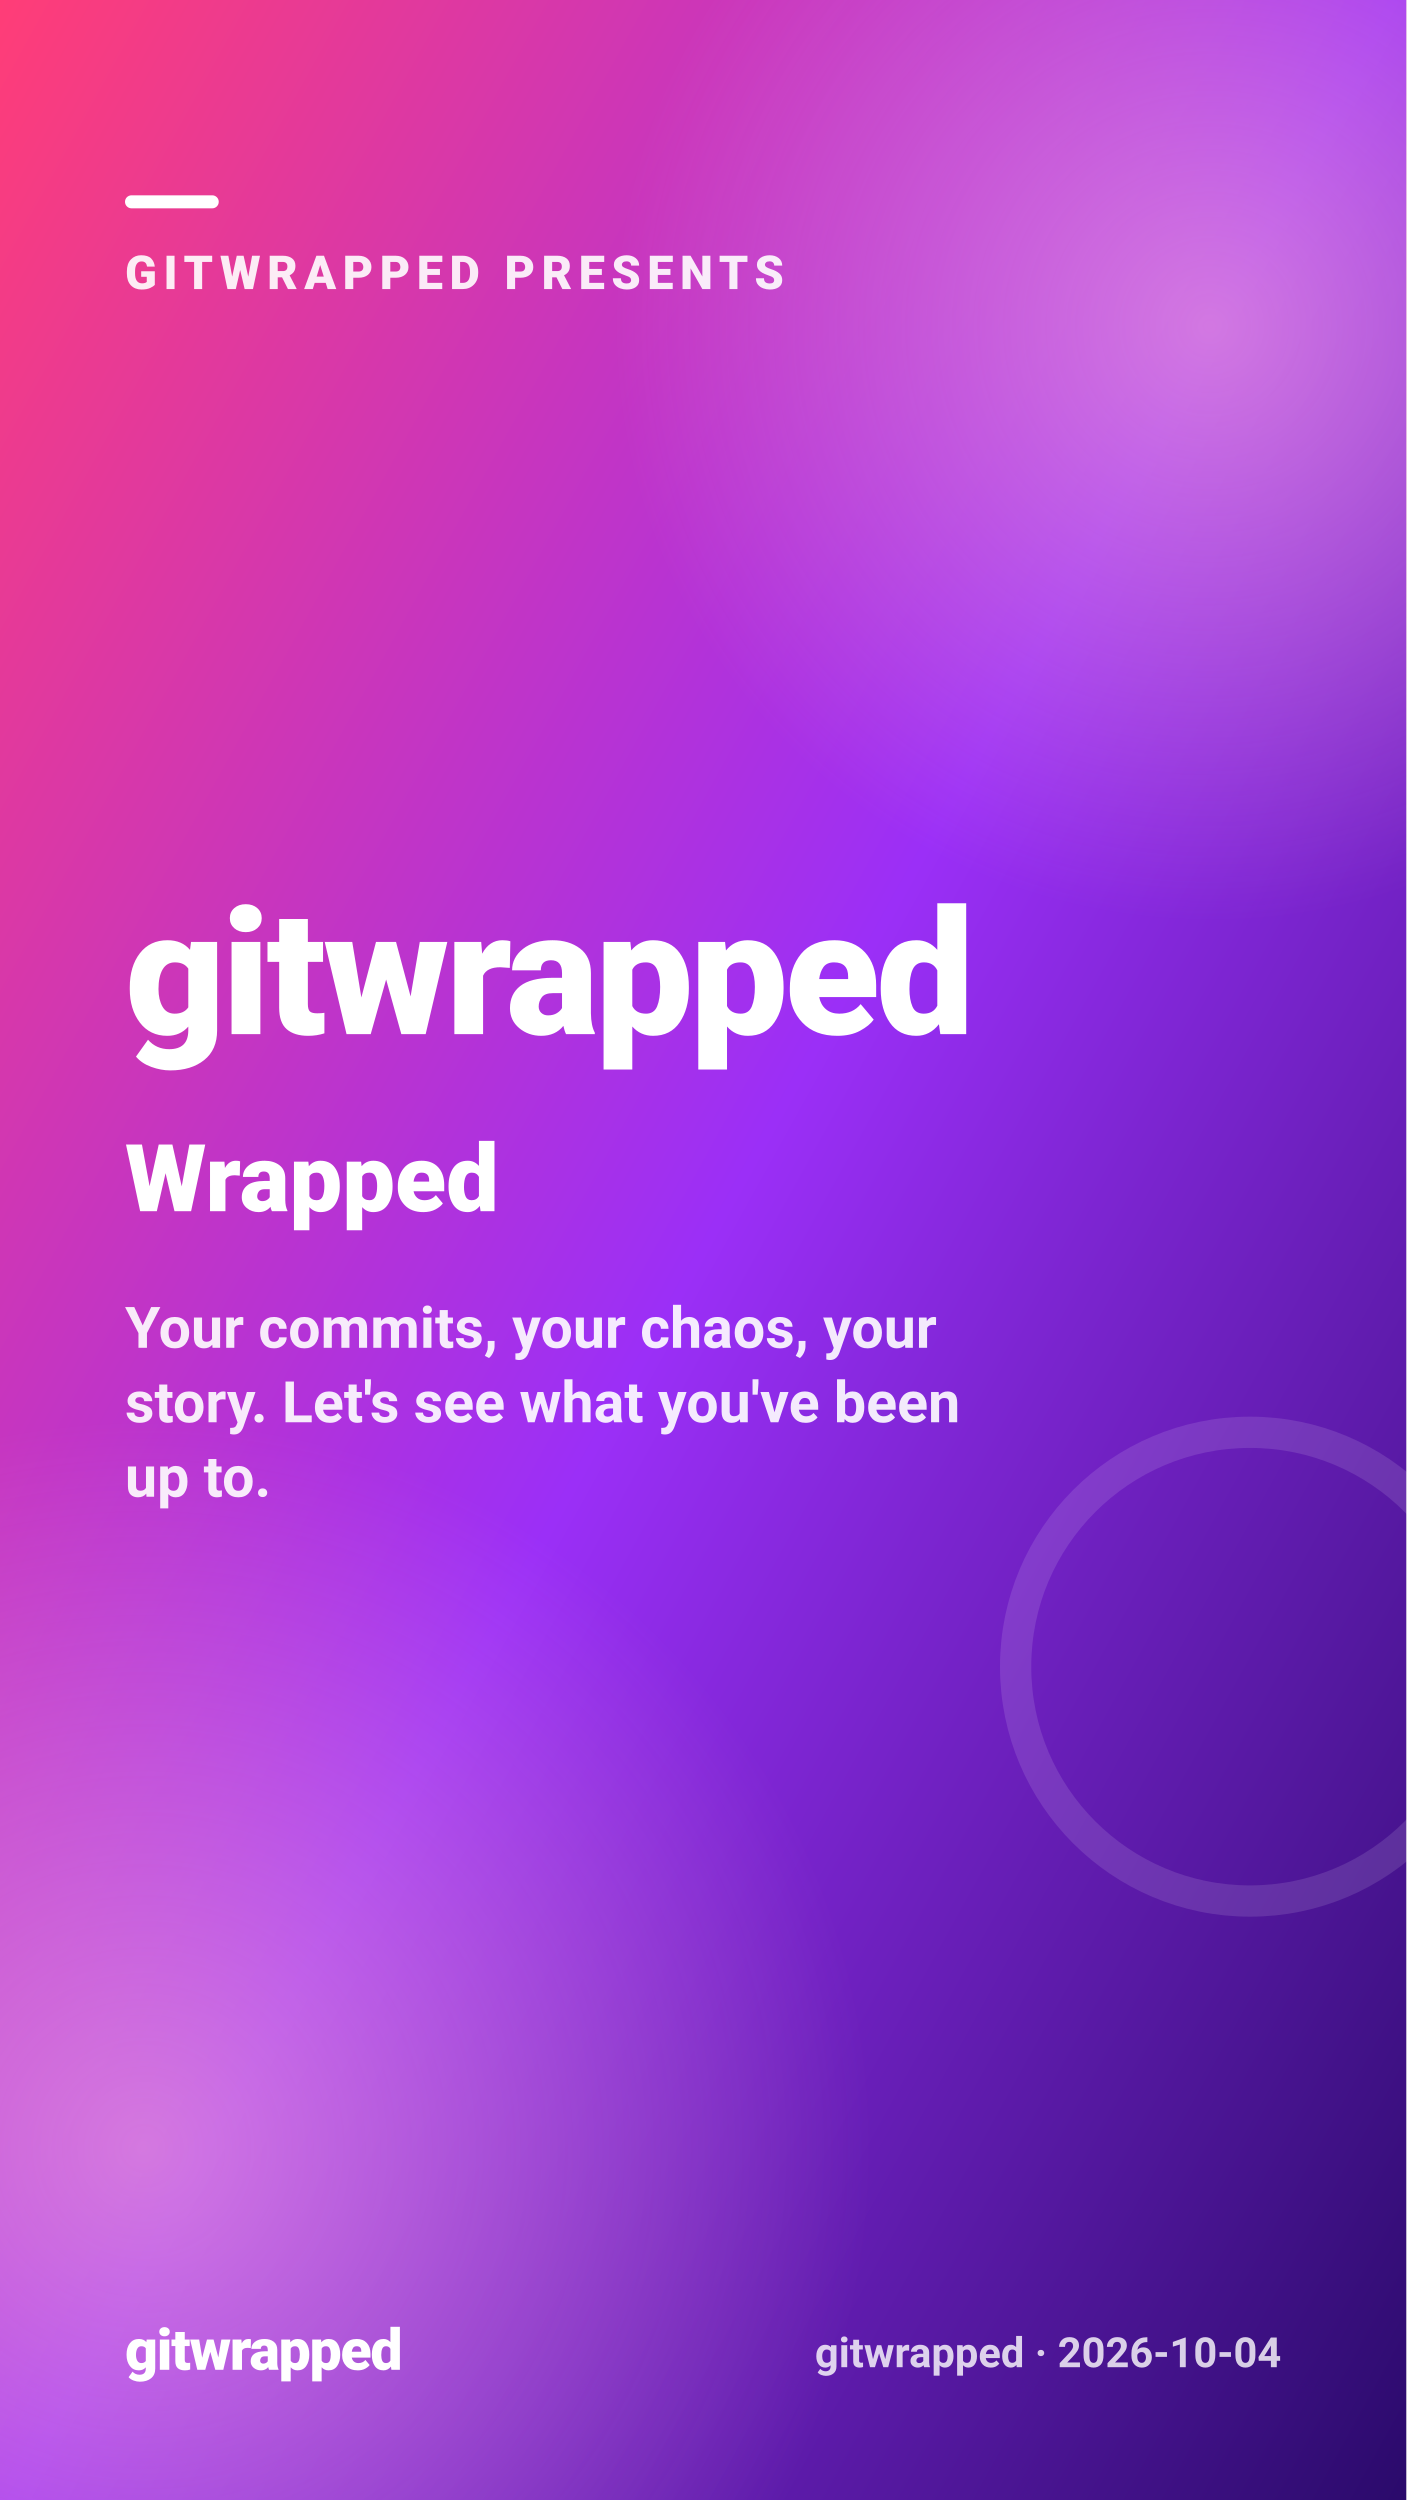
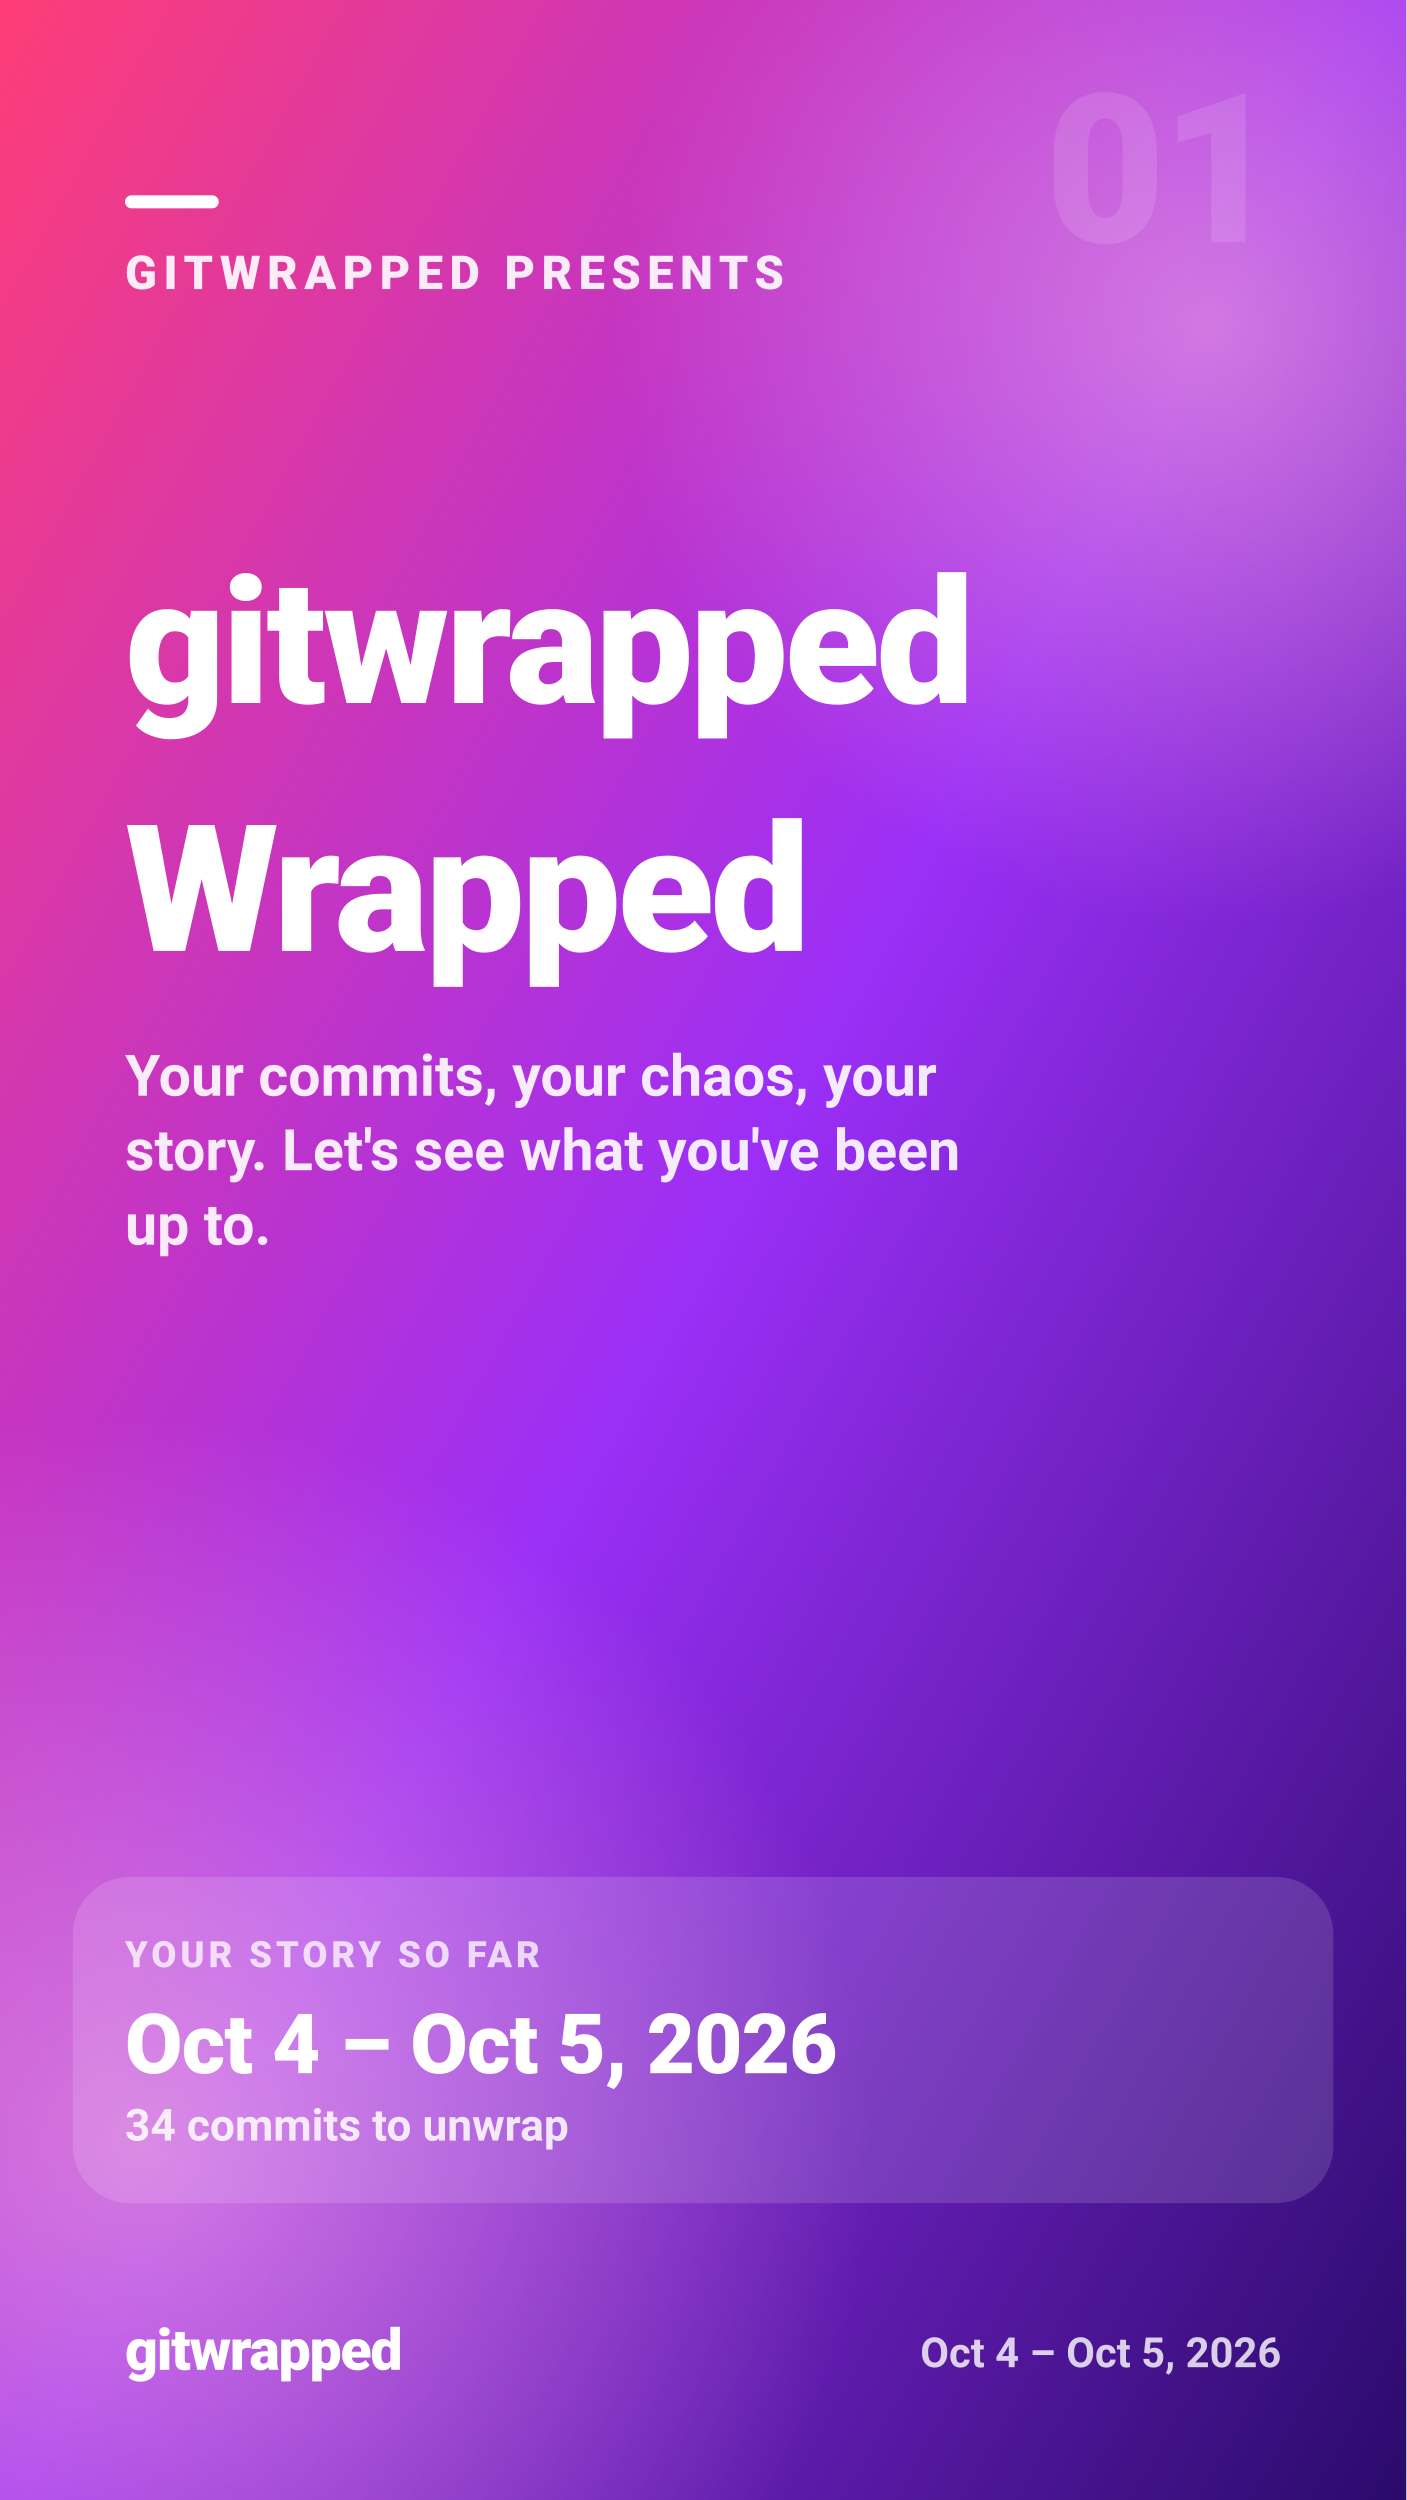
<svg xmlns="http://www.w3.org/2000/svg" width="1080" height="1920" viewBox="0 0 1080 1920" role="img" aria-label="GITWRAPPED PRESENTS — gitwrapped — Wrapped">
  <defs>
    <linearGradient id="gw-intro-bg" x1="0" y1="0" x2="1" y2="1">
      <stop offset="0.00" stop-color="#ff3d77" />
      <stop offset="0.50" stop-color="#9b2ff7" />
      <stop offset="1.00" stop-color="#2a0a6b" />
    </linearGradient>
    <radialGradient id="gw-intro-glow">
      <stop offset="0" stop-color="#ffb3d1" stop-opacity="0.55" />
      <stop offset="1" stop-color="#ffb3d1" stop-opacity="0" />
    </radialGradient>
  </defs>
  <rect width="1080" height="1920" fill="url(#gw-intro-bg)" />
  <circle cx="930" cy="250" r="460" fill="url(#gw-intro-glow)" />
  <circle cx="110" cy="1650" r="560" fill="url(#gw-intro-glow)" />
-   <circle cx="960" cy="1280" r="180" fill="none" stroke="#ffffff" stroke-opacity="0.12" stroke-width="24" />
  <g fill="#ffffff" font-family="system-ui, -apple-system, 'Segoe UI', Roboto, Helvetica, Arial, sans-serif">
+     <text x="984" y="186" font-size="160" font-weight="900" fill-opacity="0.12" text-anchor="end" letter-spacing="-4">01</text>
    <rect x="96" y="150" width="72" height="10" rx="5" fill="#ffffff" />
    <text x="96" y="222" font-size="36" font-weight="800" fill-opacity="0.9" letter-spacing="5">GITWRAPPED PRESENTS</text>
-     <text x="96" y="794.2" font-size="134" font-weight="900" letter-spacing="-2.7">gitwrapped</text>
-     <text x="96" y="930.2" font-size="72" font-weight="800">Wrapped</text>
-     <text x="96" y="1035.1" font-size="44" font-weight="600" fill-opacity="0.9">Your commits, your chaos, your</text>
-     <text x="96" y="1092.3" font-size="44" font-weight="600" fill-opacity="0.9">story. Let's see what you've been</text>
-     <text x="96" y="1149.5" font-size="44" font-weight="600" fill-opacity="0.9">up to.</text>
+     <text x="96" y="539.9" font-size="134" font-weight="900" letter-spacing="-2.7">gitwrapped</text>
+     <text x="96" y="730.3" font-size="136" font-weight="900" letter-spacing="-2.7">Wrapped</text>
+     <text x="96" y="841.5" font-size="44" font-weight="600" fill-opacity="0.9">Your commits, your chaos, your</text>
+     <text x="96" y="898.7" font-size="44" font-weight="600" fill-opacity="0.9">story. Let's see what you've been</text>
+     <text x="96" y="955.9" font-size="44" font-weight="600" fill-opacity="0.9">up to.</text>
+     <rect x="56" y="1441.5" width="968" height="250.5" rx="44" fill="#ffffff" fill-opacity="0.14" />
+     <text x="96" y="1510.8" font-size="28" font-weight="800" fill-opacity="0.75" letter-spacing="3">YOUR STORY SO FAR</text>
+     <text x="96" y="1592.2" font-size="64" font-weight="900" letter-spacing="-0.6">Oct 4 – Oct 5, 2026</text>
+     <text x="96" y="1644" font-size="34" font-weight="700" fill-opacity="0.85">34 commits to unwrap</text>
    <text x="96" y="1820" font-size="44" font-weight="900" letter-spacing="-1">gitwrapped</text>
-     <text x="984" y="1818" font-size="32" font-weight="600" fill-opacity="0.8" text-anchor="end">gitwrapped · 2026-10-04</text>
+     <text x="984" y="1818" font-size="32" font-weight="600" fill-opacity="0.8" text-anchor="end">Oct 4 – Oct 5, 2026</text>
  </g>
</svg>
